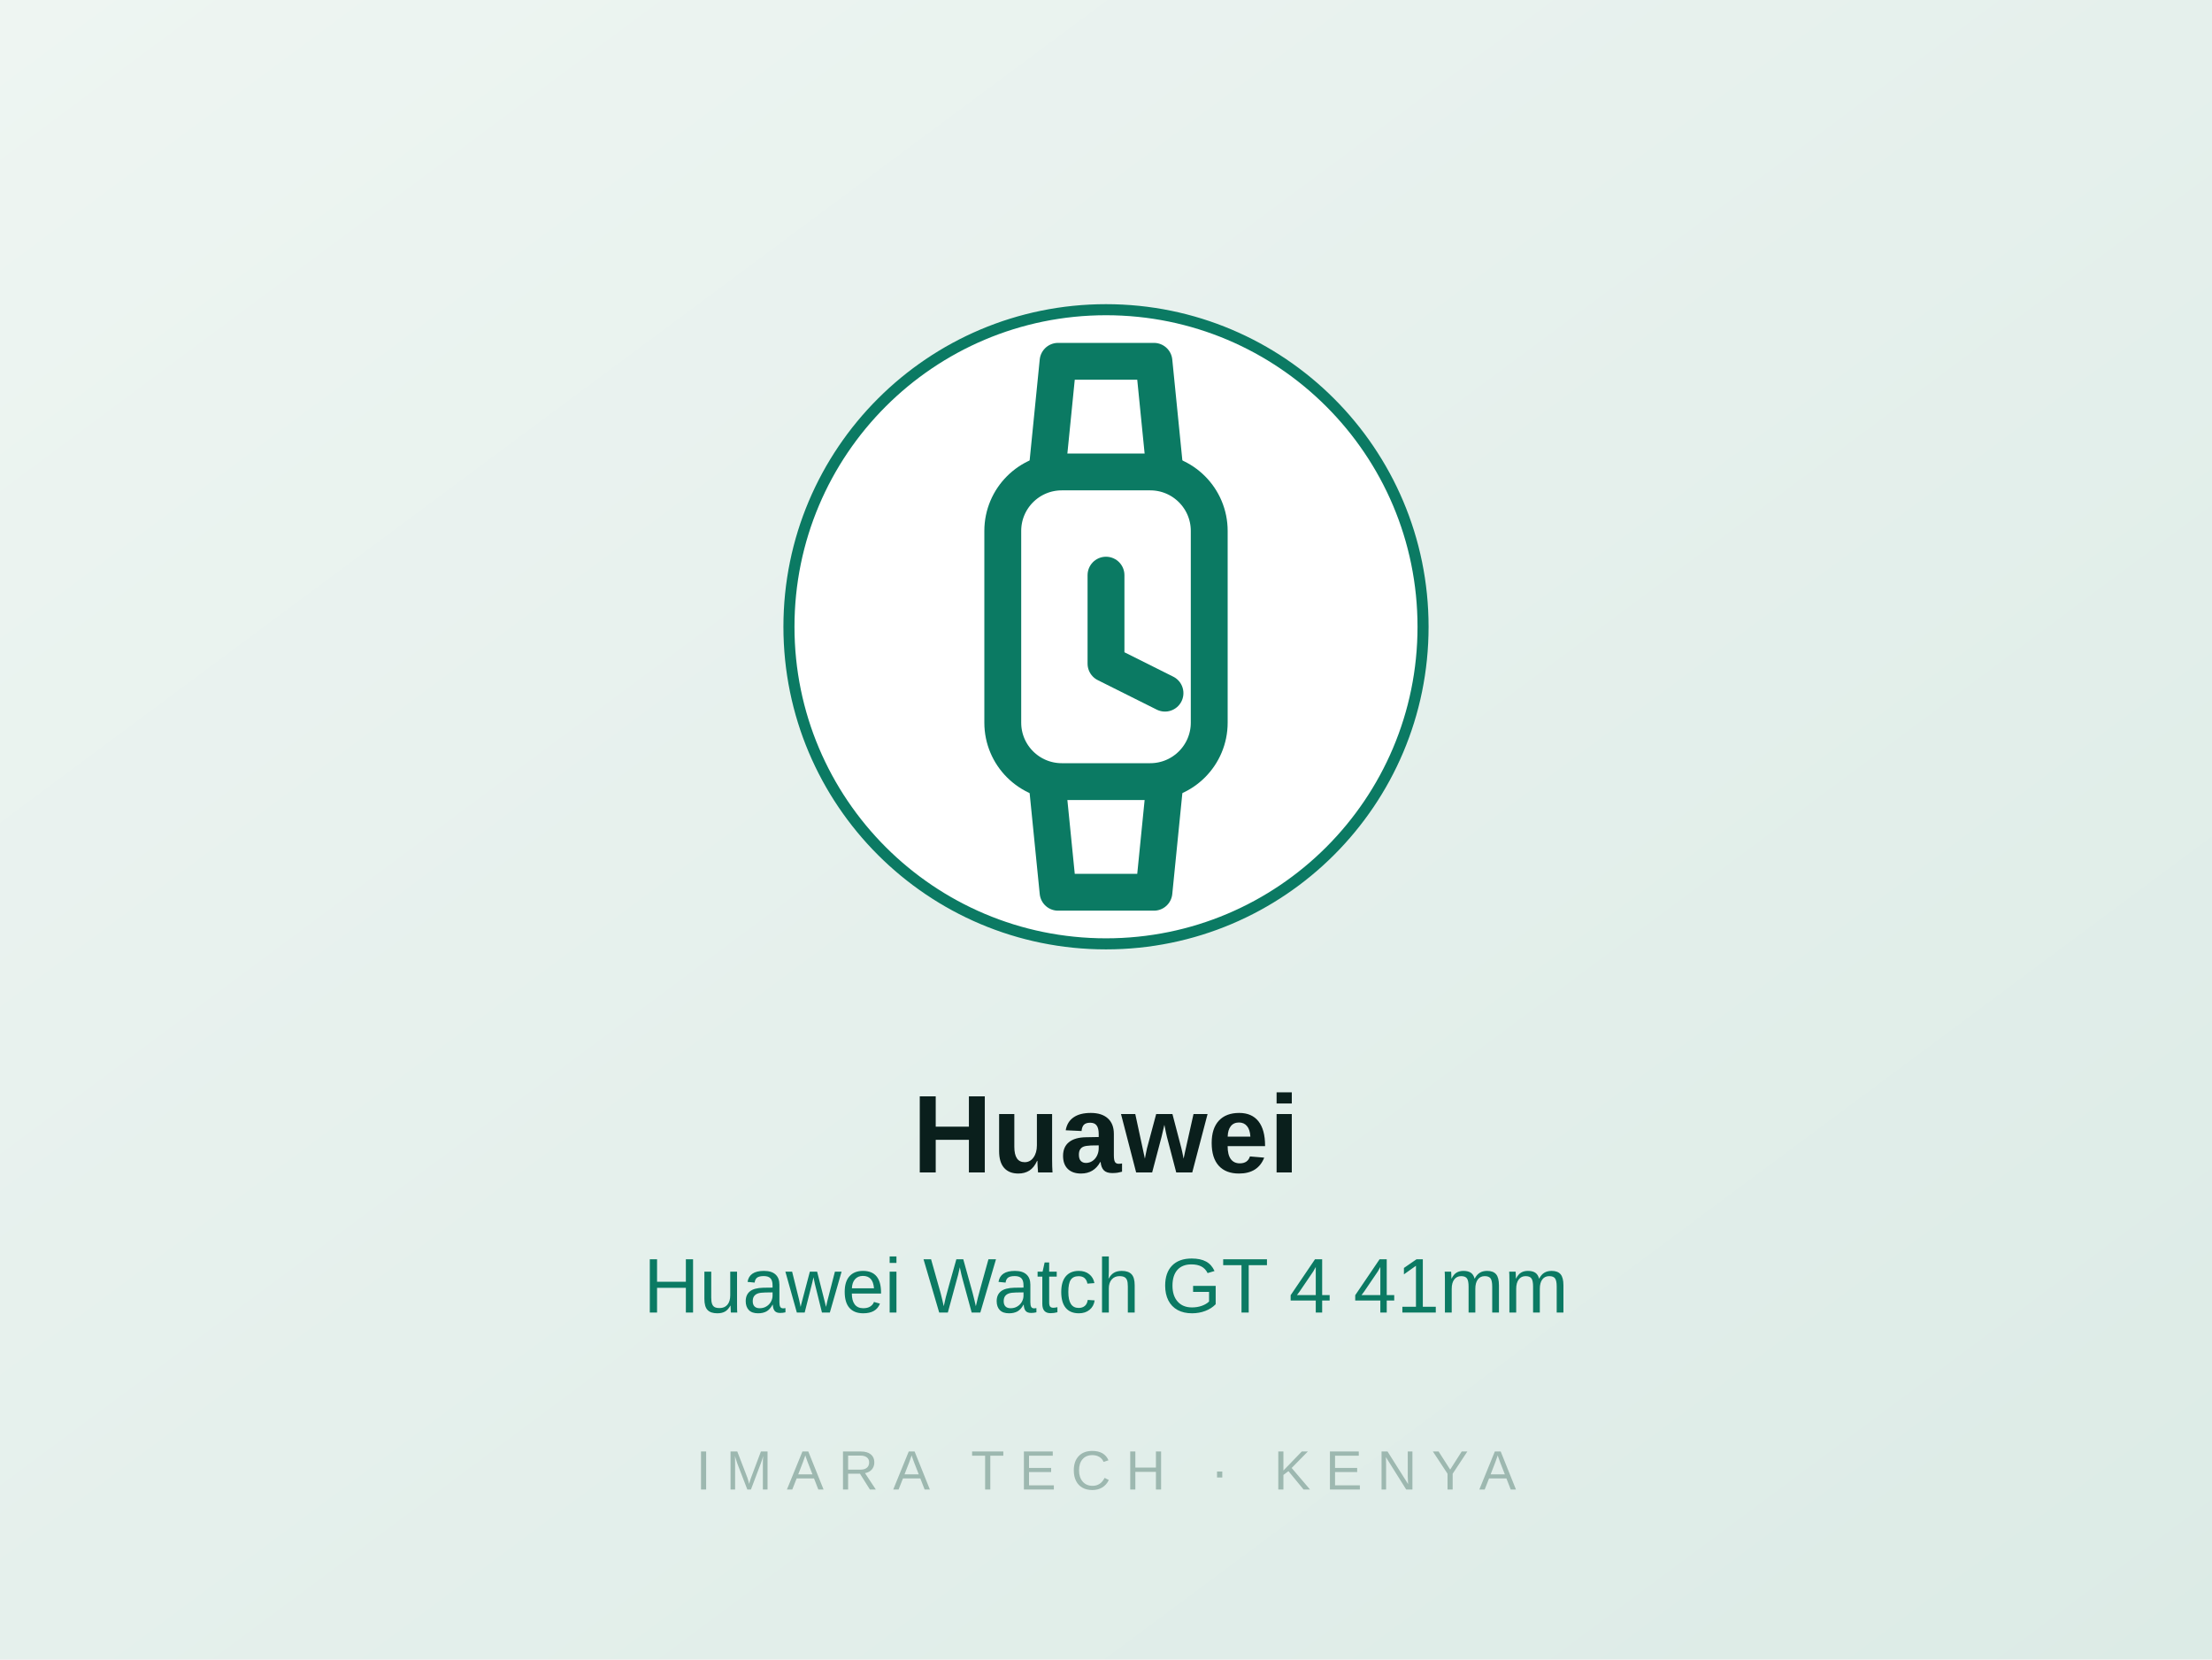
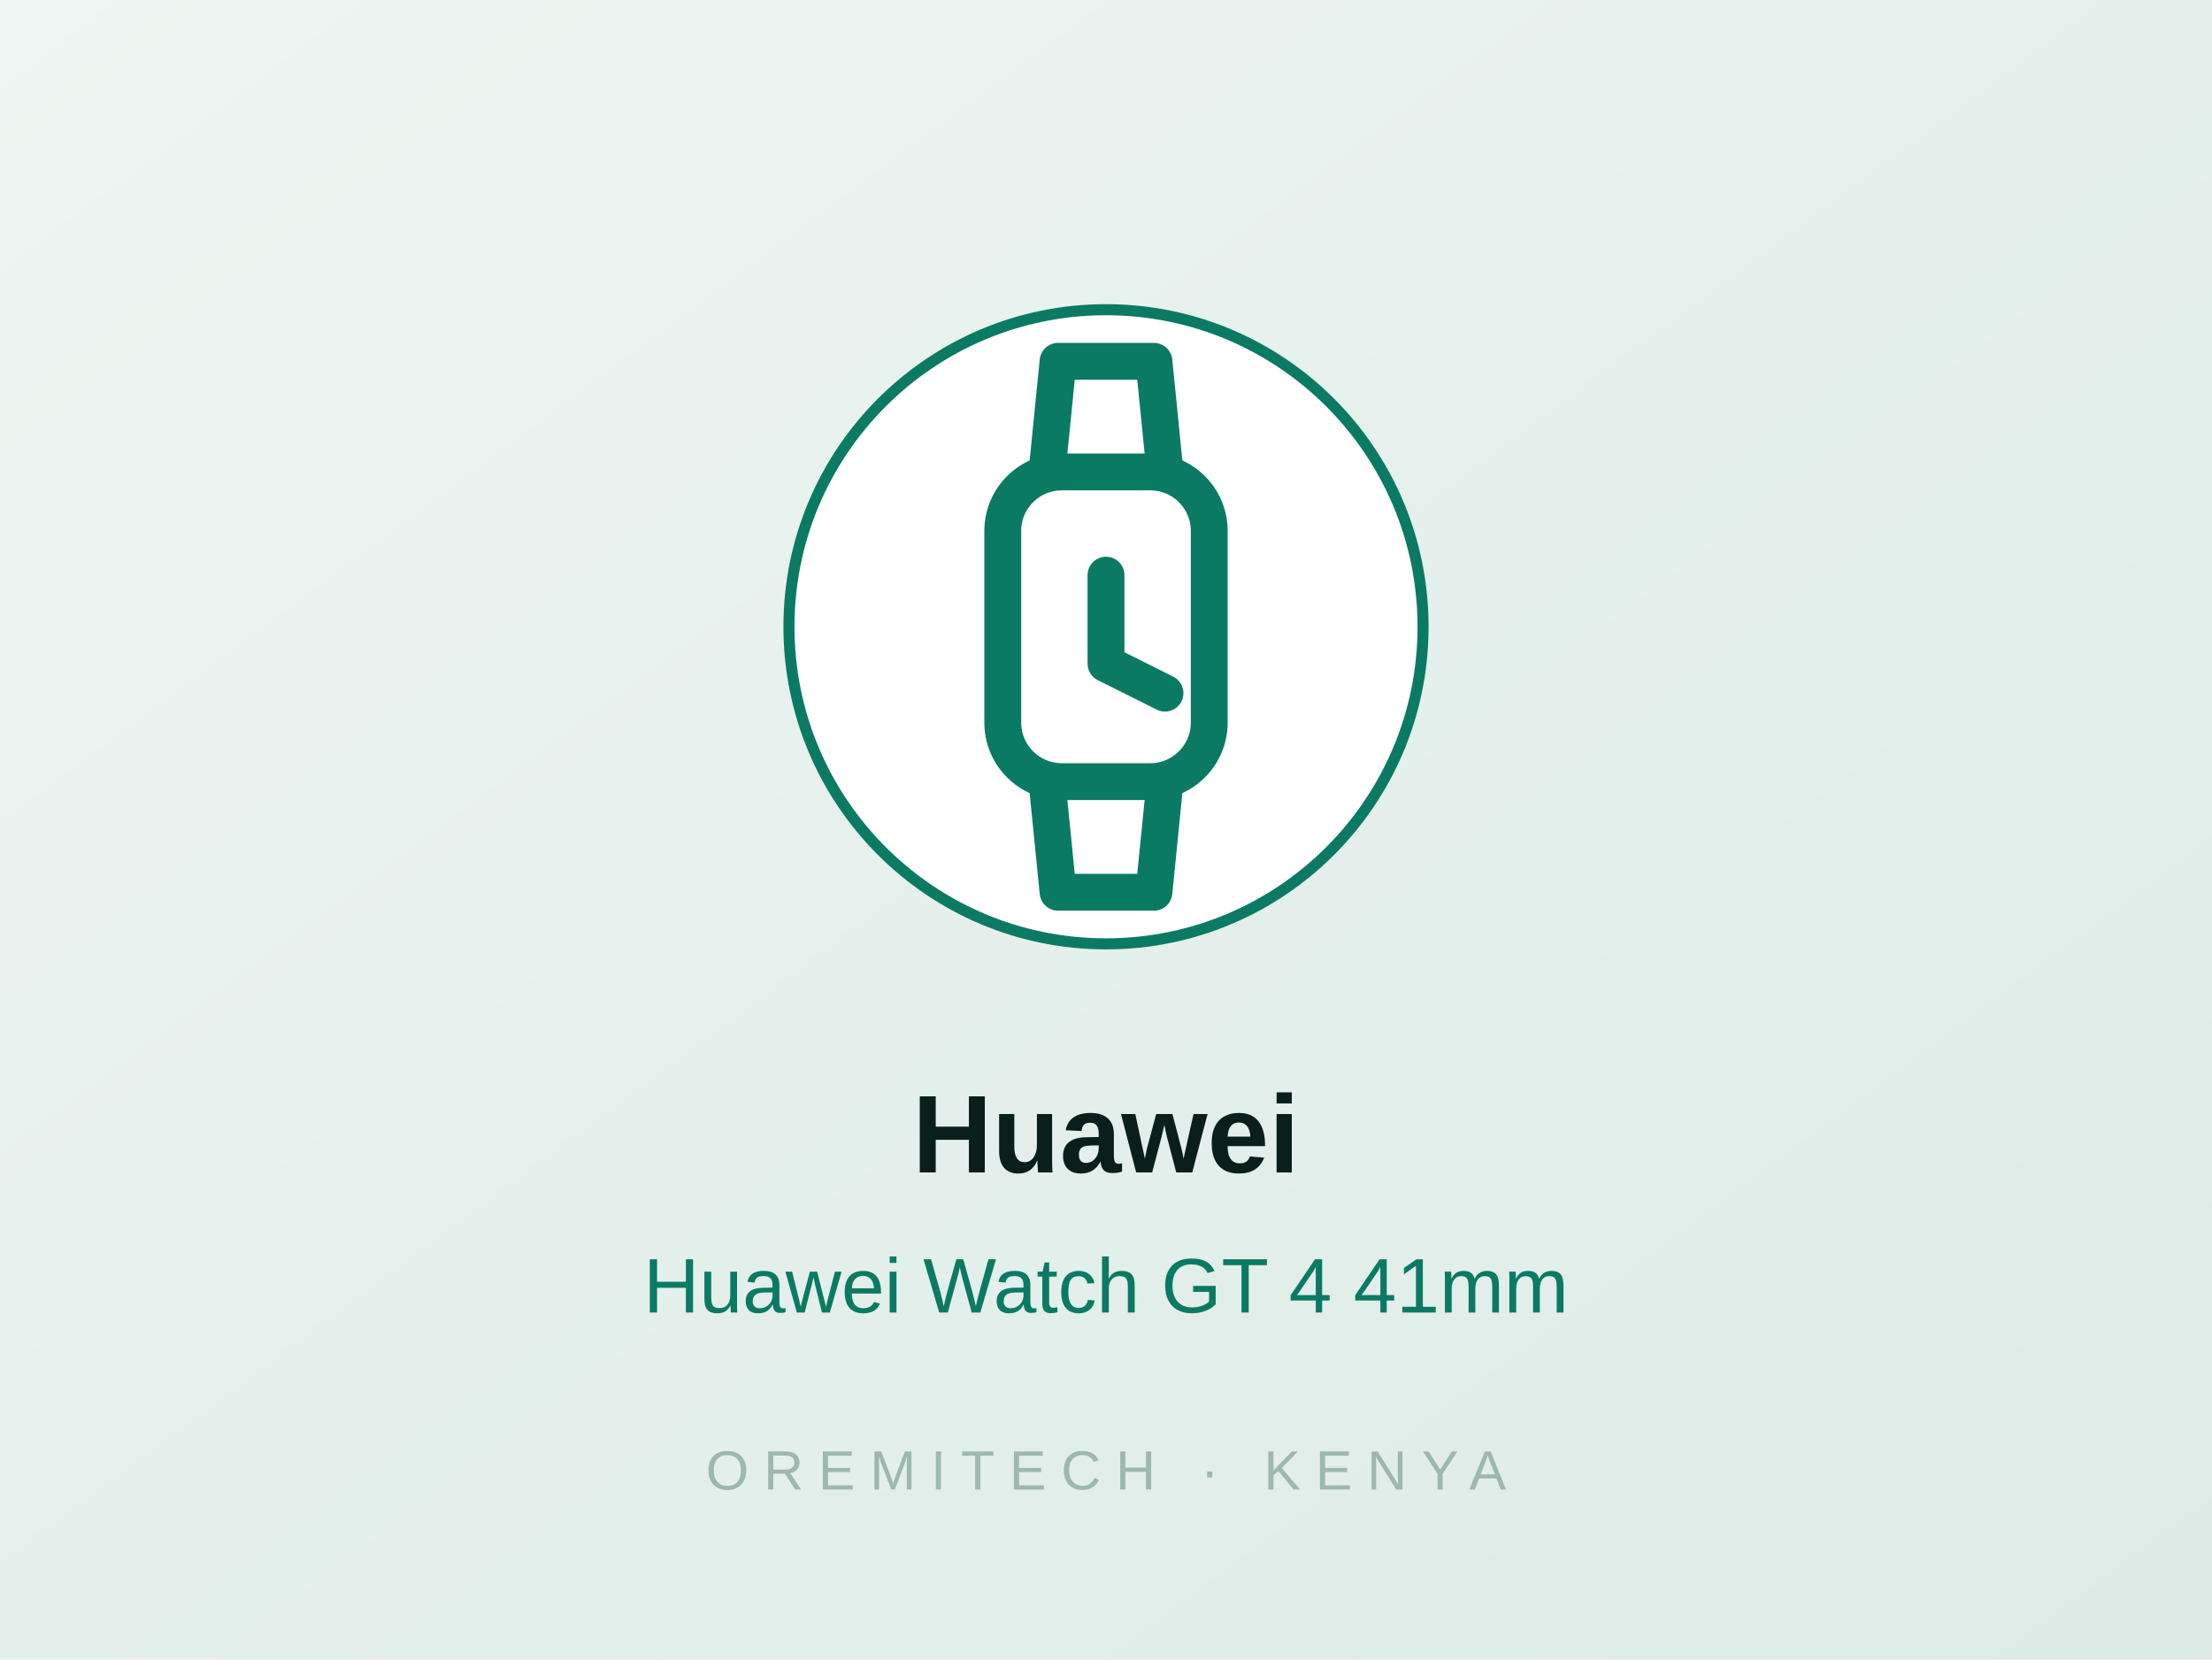
<svg xmlns="http://www.w3.org/2000/svg" width="600" height="450" viewBox="0 0 600 450">
  <defs>
    <linearGradient id="bg" x1="0" y1="0" x2="1" y2="1">
      <stop offset="0" stop-color="#eef5f2" />
      <stop offset="1" stop-color="#dcebe6" />
    </linearGradient>
  </defs>
  <rect width="600" height="450" fill="url(#bg)" />
  <circle cx="300" cy="170" r="86" fill="#ffffff" stroke="#0b7a63" stroke-width="3" />
  <g fill="none" stroke="#0b7a63" stroke-width="10" stroke-linecap="round" stroke-linejoin="round">
    <rect x="272" y="128" width="56" height="84" rx="16" />
    <path d="M284 128l3-30h26l3 30M284 212l3 30h26l3-30" />
    <path d="M300 156v24l16 8" />
  </g>
  <text x="300" y="318" text-anchor="middle" font-family="Arial, Helvetica, sans-serif" font-size="30" font-weight="bold" fill="#0a1f1c">Huawei</text>
  <text x="300" y="356" text-anchor="middle" font-family="Arial, Helvetica, sans-serif" font-size="21" fill="#0b7a63">Huawei Watch GT 4 41mm</text>
-   <text x="300" y="404" text-anchor="middle" font-family="Arial, Helvetica, sans-serif" font-size="15" letter-spacing="4" fill="#9db8b0">IMARA TECH · KENYA</text>
+   <text x="300" y="404" text-anchor="middle" font-family="Arial, Helvetica, sans-serif" font-size="15" letter-spacing="4" fill="#9db8b0">OREMITECH · KENYA</text>
</svg>
